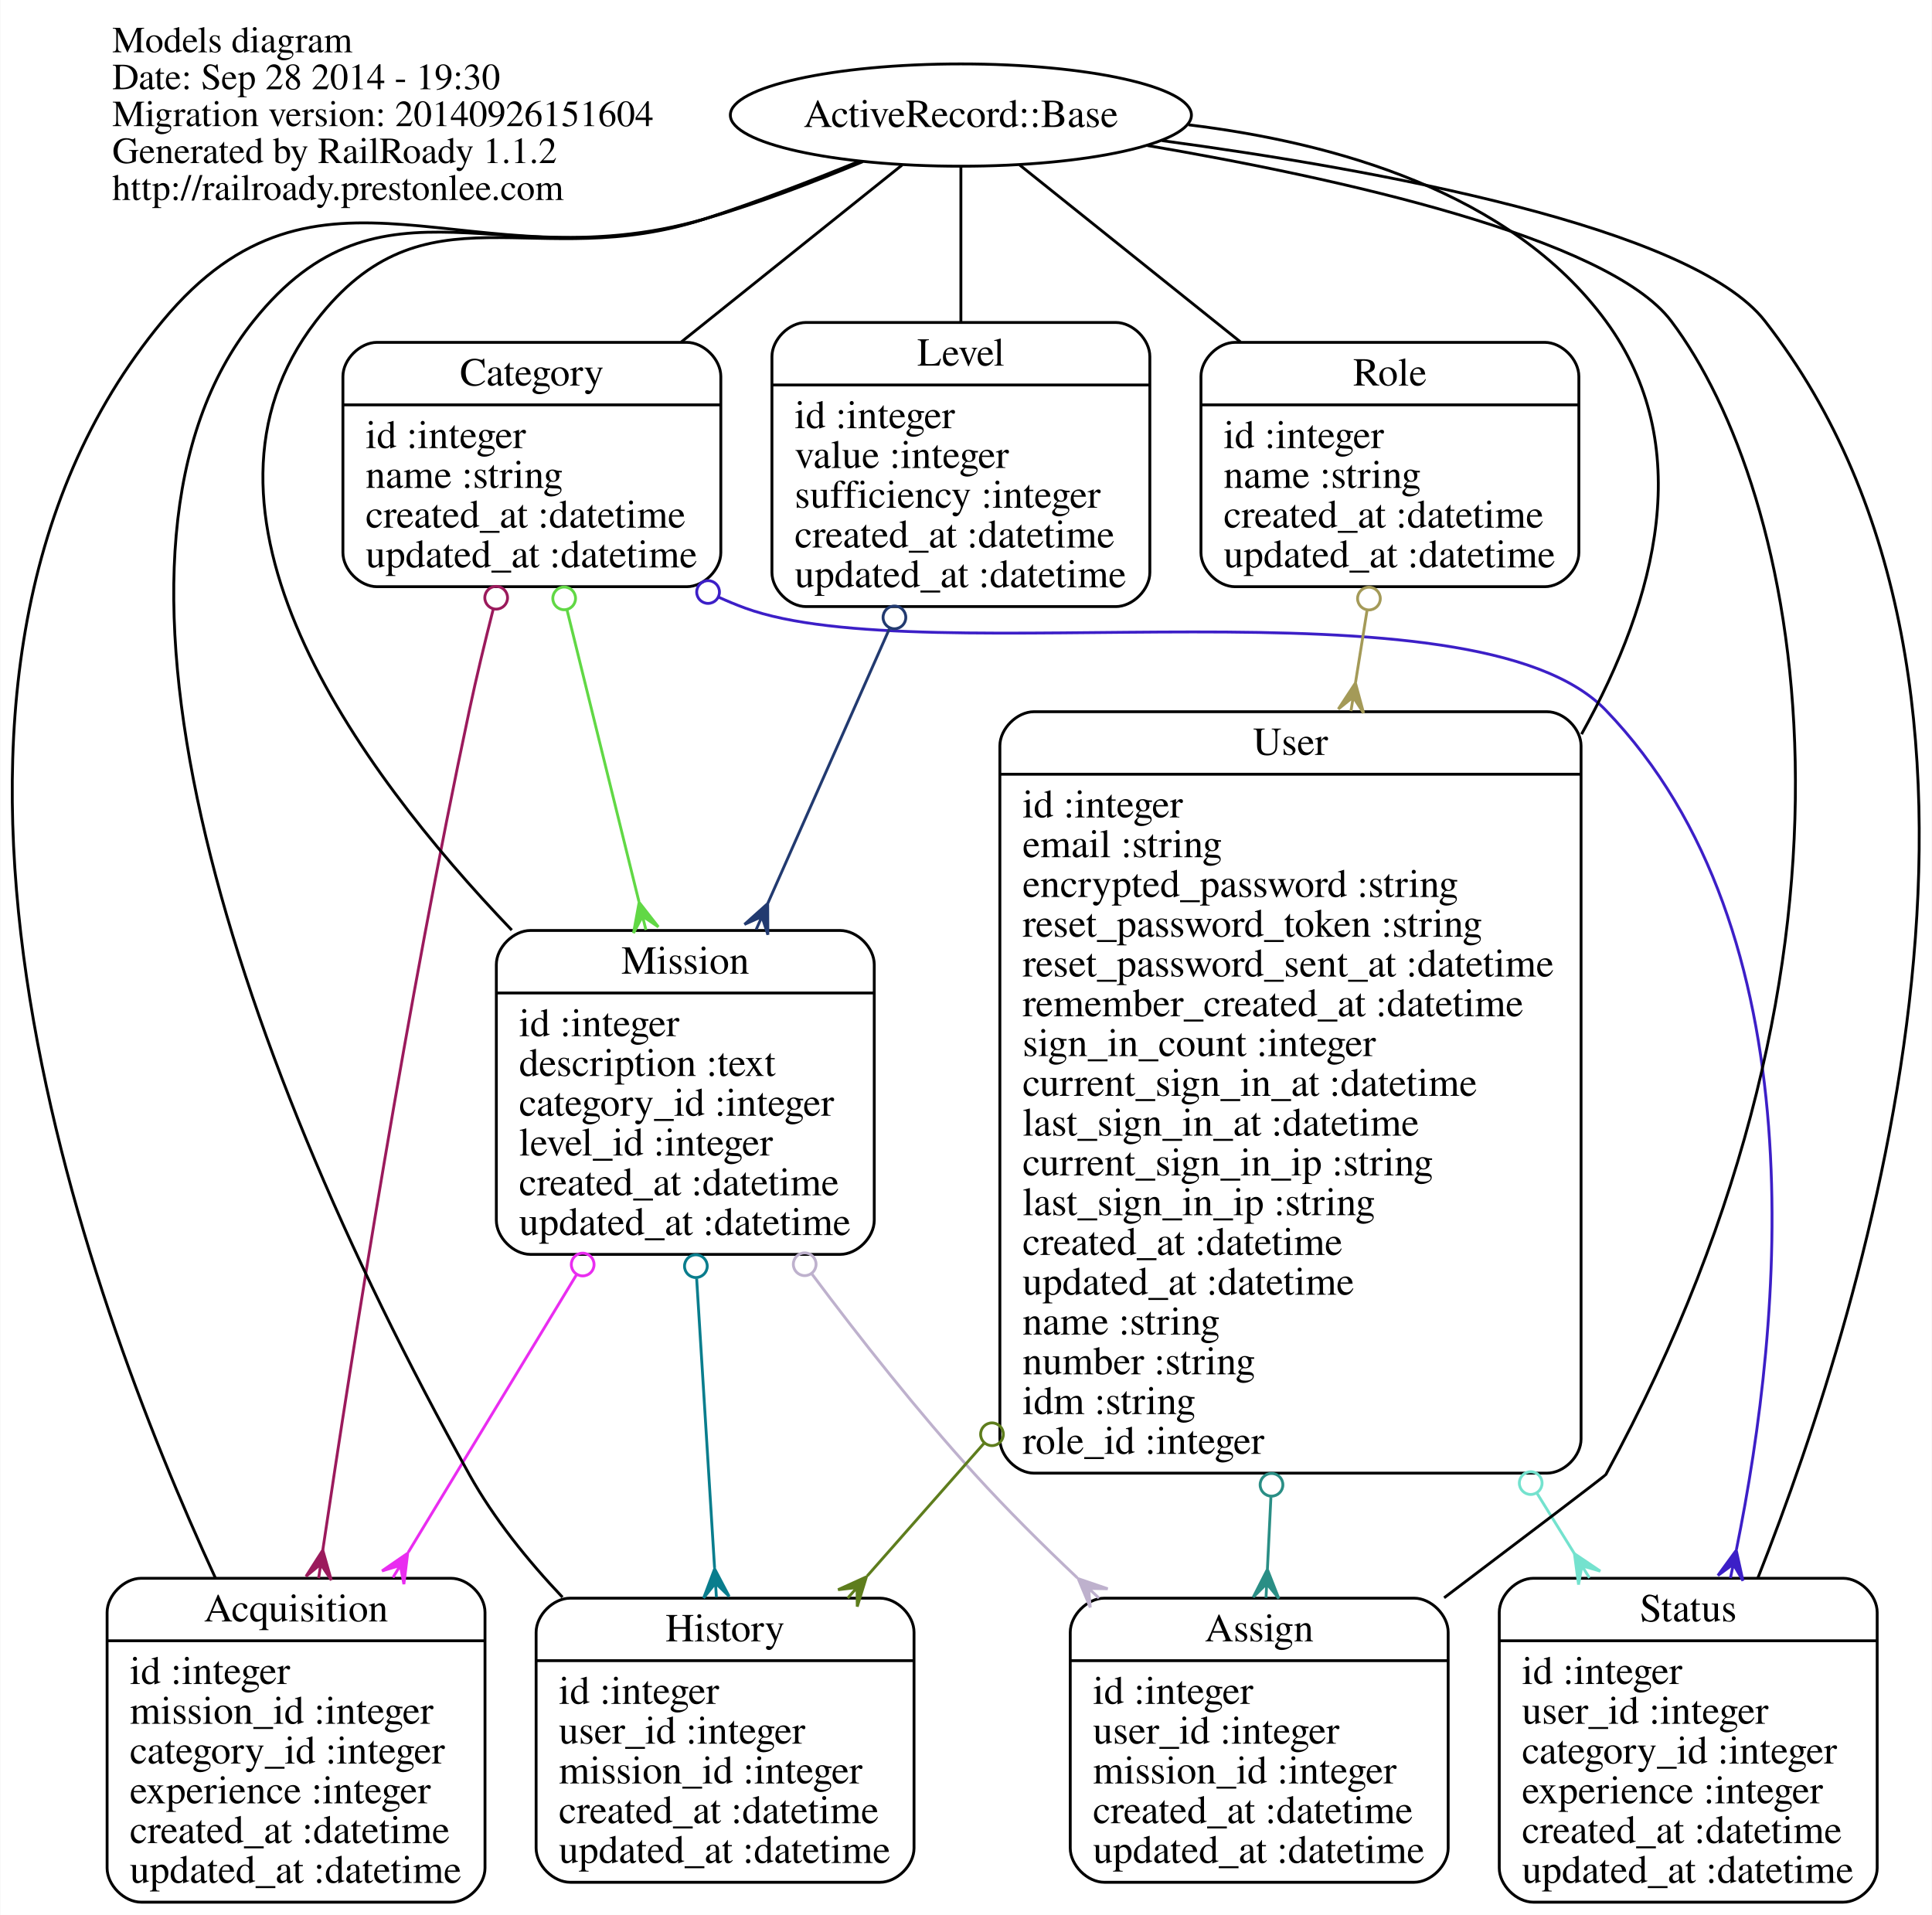
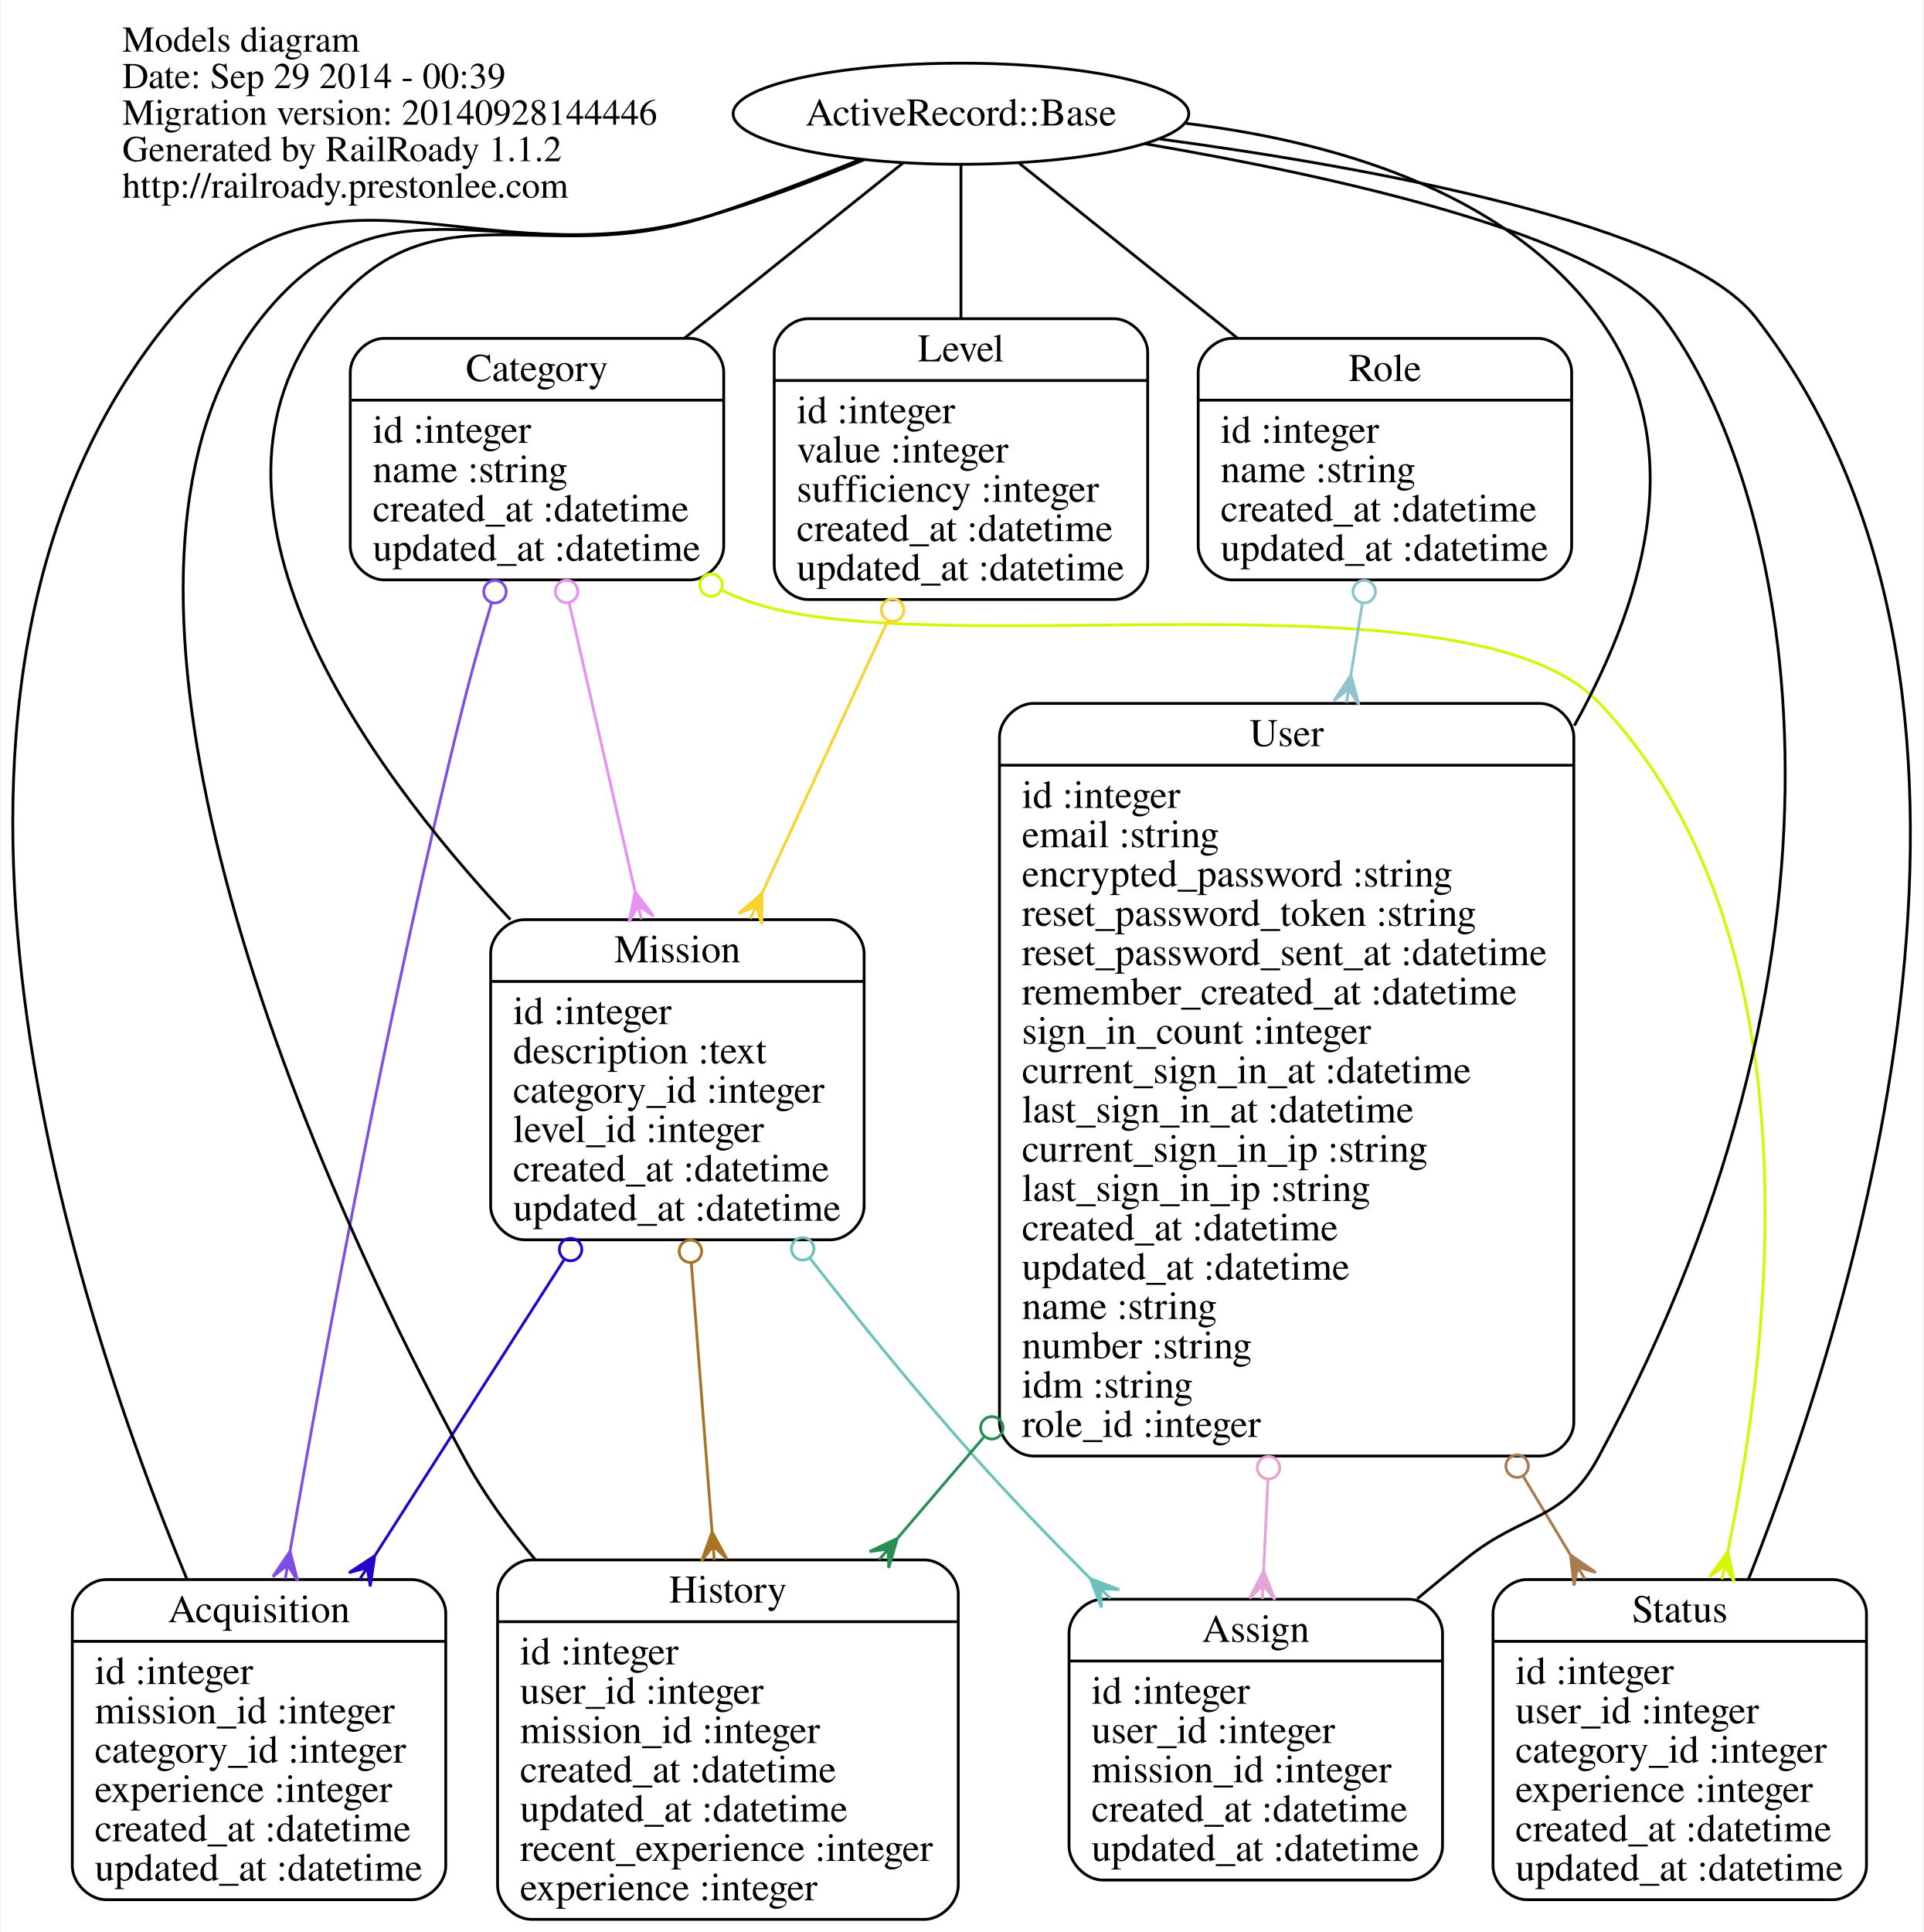
- <svg xmlns="http://www.w3.org/2000/svg" width="680pt" height="674pt" viewBox="0.00 0.00 679.75 674.00">
-   <g id="graph0" class="graph" transform="scale(1 1) rotate(0) translate(4 670)">
-     <polygon fill="white" stroke="none" points="-4,4 -4,-670 675.746,-670 675.746,4 -4,4" />
+ <svg xmlns="http://www.w3.org/2000/svg" width="685pt" height="688pt" viewBox="0.00 0.00 684.52 688.00">
+   <g id="graph0" class="graph" transform="scale(1 1) rotate(0) translate(4 684)">
+     <polygon fill="white" stroke="none" points="-4,4 -4,-684 680.524,-684 680.524,4 -4,4" />
    <g id="node1" class="node">
-       <text text-anchor="start" x="35.388" y="-651.6" font-family="Times,serif" font-size="13.00">Models diagram</text>
-       <text text-anchor="start" x="35.388" y="-638.6" font-family="Times,serif" font-size="13.00">Date: Sep 28 2014 - 19:30</text>
-       <text text-anchor="start" x="35.388" y="-625.6" font-family="Times,serif" font-size="13.00">Migration version: 20140926151604</text>
-       <text text-anchor="start" x="35.388" y="-612.6" font-family="Times,serif" font-size="13.00">Generated by RailRoady 1.1.2</text>
-       <text text-anchor="start" x="35.388" y="-599.6" font-family="Times,serif" font-size="13.00">http://railroady.prestonlee.com</text>
+       <text text-anchor="start" x="39.325" y="-665.6" font-family="Times,serif" font-size="13.00">Models diagram</text>
+       <text text-anchor="start" x="39.325" y="-652.6" font-family="Times,serif" font-size="13.00">Date: Sep 29 2014 - 00:39</text>
+       <text text-anchor="start" x="39.325" y="-639.6" font-family="Times,serif" font-size="13.00">Migration version: 20140928144446</text>
+       <text text-anchor="start" x="39.325" y="-626.6" font-family="Times,serif" font-size="13.00">Generated by RailRoady 1.1.2</text>
+       <text text-anchor="start" x="39.325" y="-613.6" font-family="Times,serif" font-size="13.00">http://railroady.prestonlee.com</text>
    </g>
    <g id="node2" class="node">
-       <path fill="none" stroke="black" d="M45.571,-0.5C45.571,-0.5 154.581,-0.5 154.581,-0.5 160.581,-0.5 166.581,-6.5 166.581,-12.5 166.581,-12.5 166.581,-102.5 166.581,-102.5 166.581,-108.5 160.581,-114.5 154.581,-114.5 154.581,-114.5 45.571,-114.5 45.571,-114.5 39.571,-114.5 33.571,-108.5 33.571,-102.5 33.571,-102.5 33.571,-12.5 33.571,-12.5 33.571,-6.5 39.571,-0.5 45.571,-0.5" />
-       <text text-anchor="middle" x="100.076" y="-99.3" font-family="Times,serif" font-size="14.00">Acquisition</text>
-       <polyline fill="none" stroke="black" points="33.571,-92.5 166.581,-92.5 " />
-       <text text-anchor="start" x="41.571" y="-77.3" font-family="Times,serif" font-size="14.00">id :integer</text>
-       <text text-anchor="start" x="41.571" y="-63.3" font-family="Times,serif" font-size="14.00">mission_id :integer</text>
-       <text text-anchor="start" x="41.571" y="-49.3" font-family="Times,serif" font-size="14.00">category_id :integer</text>
-       <text text-anchor="start" x="41.571" y="-35.3" font-family="Times,serif" font-size="14.00">experience :integer</text>
-       <text text-anchor="start" x="41.571" y="-21.3" font-family="Times,serif" font-size="14.00">created_at :datetime</text>
-       <text text-anchor="start" x="41.571" y="-7.3" font-family="Times,serif" font-size="14.00">updated_at :datetime</text>
+       <path fill="none" stroke="black" d="M33.508,-7.5C33.508,-7.5 142.519,-7.5 142.519,-7.5 148.519,-7.5 154.519,-13.5 154.519,-19.5 154.519,-19.5 154.519,-109.5 154.519,-109.5 154.519,-115.5 148.519,-121.5 142.519,-121.5 142.519,-121.5 33.508,-121.5 33.508,-121.5 27.508,-121.5 21.508,-115.5 21.508,-109.5 21.508,-109.5 21.508,-19.5 21.508,-19.5 21.508,-13.5 27.508,-7.5 33.508,-7.5" />
+       <text text-anchor="middle" x="88.013" y="-106.3" font-family="Times,serif" font-size="14.00">Acquisition</text>
+       <polyline fill="none" stroke="black" points="21.508,-99.5 154.519,-99.5 " />
+       <text text-anchor="start" x="29.508" y="-84.3" font-family="Times,serif" font-size="14.00">id :integer</text>
+       <text text-anchor="start" x="29.508" y="-70.3" font-family="Times,serif" font-size="14.00">mission_id :integer</text>
+       <text text-anchor="start" x="29.508" y="-56.3" font-family="Times,serif" font-size="14.00">category_id :integer</text>
+       <text text-anchor="start" x="29.508" y="-42.3" font-family="Times,serif" font-size="14.00">experience :integer</text>
+       <text text-anchor="start" x="29.508" y="-28.3" font-family="Times,serif" font-size="14.00">created_at :datetime</text>
+       <text text-anchor="start" x="29.508" y="-14.3" font-family="Times,serif" font-size="14.00">updated_at :datetime</text>
    </g>
    <g id="node3" class="node">
-       <path fill="none" stroke="black" d="M384.571,-7.5C384.571,-7.5 493.581,-7.5 493.581,-7.5 499.581,-7.5 505.581,-13.5 505.581,-19.5 505.581,-19.5 505.581,-95.5 505.581,-95.5 505.581,-101.5 499.581,-107.5 493.581,-107.5 493.581,-107.5 384.571,-107.5 384.571,-107.5 378.571,-107.5 372.571,-101.5 372.571,-95.5 372.571,-95.5 372.571,-19.5 372.571,-19.5 372.571,-13.5 378.571,-7.5 384.571,-7.5" />
-       <text text-anchor="middle" x="439.076" y="-92.3" font-family="Times,serif" font-size="14.00">Assign</text>
-       <polyline fill="none" stroke="black" points="372.571,-85.5 505.581,-85.5 " />
-       <text text-anchor="start" x="380.571" y="-70.3" font-family="Times,serif" font-size="14.00">id :integer</text>
-       <text text-anchor="start" x="380.571" y="-56.3" font-family="Times,serif" font-size="14.00">user_id :integer</text>
-       <text text-anchor="start" x="380.571" y="-42.3" font-family="Times,serif" font-size="14.00">mission_id :integer</text>
-       <text text-anchor="start" x="380.571" y="-28.3" font-family="Times,serif" font-size="14.00">created_at :datetime</text>
-       <text text-anchor="start" x="380.571" y="-14.3" font-family="Times,serif" font-size="14.00">updated_at :datetime</text>
+       <path fill="none" stroke="black" d="M388.508,-14.5C388.508,-14.5 497.519,-14.5 497.519,-14.5 503.519,-14.5 509.519,-20.5 509.519,-26.5 509.519,-26.5 509.519,-102.5 509.519,-102.5 509.519,-108.5 503.519,-114.5 497.519,-114.5 497.519,-114.5 388.508,-114.5 388.508,-114.5 382.508,-114.5 376.508,-108.5 376.508,-102.5 376.508,-102.5 376.508,-26.5 376.508,-26.5 376.508,-20.5 382.508,-14.5 388.508,-14.5" />
+       <text text-anchor="middle" x="443.013" y="-99.3" font-family="Times,serif" font-size="14.00">Assign</text>
+       <polyline fill="none" stroke="black" points="376.508,-92.5 509.519,-92.5 " />
+       <text text-anchor="start" x="384.508" y="-77.3" font-family="Times,serif" font-size="14.00">id :integer</text>
+       <text text-anchor="start" x="384.508" y="-63.3" font-family="Times,serif" font-size="14.00">user_id :integer</text>
+       <text text-anchor="start" x="384.508" y="-49.3" font-family="Times,serif" font-size="14.00">mission_id :integer</text>
+       <text text-anchor="start" x="384.508" y="-35.3" font-family="Times,serif" font-size="14.00">created_at :datetime</text>
+       <text text-anchor="start" x="384.508" y="-21.3" font-family="Times,serif" font-size="14.00">updated_at :datetime</text>
    </g>
    <g id="node4" class="node">
-       <path fill="none" stroke="black" d="M128.571,-463.5C128.571,-463.5 237.581,-463.5 237.581,-463.5 243.581,-463.5 249.581,-469.5 249.581,-475.5 249.581,-475.5 249.581,-537.5 249.581,-537.5 249.581,-543.5 243.581,-549.5 237.581,-549.5 237.581,-549.5 128.571,-549.5 128.571,-549.5 122.571,-549.5 116.571,-543.5 116.571,-537.5 116.571,-537.5 116.571,-475.5 116.571,-475.5 116.571,-469.5 122.571,-463.5 128.571,-463.5" />
-       <text text-anchor="middle" x="183.076" y="-534.3" font-family="Times,serif" font-size="14.00">Category</text>
-       <polyline fill="none" stroke="black" points="116.571,-527.5 249.581,-527.5 " />
-       <text text-anchor="start" x="124.571" y="-512.3" font-family="Times,serif" font-size="14.00">id :integer</text>
-       <text text-anchor="start" x="124.571" y="-498.3" font-family="Times,serif" font-size="14.00">name :string</text>
-       <text text-anchor="start" x="124.571" y="-484.3" font-family="Times,serif" font-size="14.00">created_at :datetime</text>
-       <text text-anchor="start" x="124.571" y="-470.3" font-family="Times,serif" font-size="14.00">updated_at :datetime</text>
+       <path fill="none" stroke="black" d="M132.508,-477.5C132.508,-477.5 241.519,-477.5 241.519,-477.5 247.519,-477.5 253.519,-483.5 253.519,-489.5 253.519,-489.5 253.519,-551.5 253.519,-551.5 253.519,-557.5 247.519,-563.5 241.519,-563.5 241.519,-563.5 132.508,-563.5 132.508,-563.5 126.508,-563.5 120.508,-557.5 120.508,-551.5 120.508,-551.5 120.508,-489.5 120.508,-489.5 120.508,-483.5 126.508,-477.5 132.508,-477.5" />
+       <text text-anchor="middle" x="187.013" y="-548.3" font-family="Times,serif" font-size="14.00">Category</text>
+       <polyline fill="none" stroke="black" points="120.508,-541.5 253.519,-541.5 " />
+       <text text-anchor="start" x="128.508" y="-526.3" font-family="Times,serif" font-size="14.00">id :integer</text>
+       <text text-anchor="start" x="128.508" y="-512.3" font-family="Times,serif" font-size="14.00">name :string</text>
+       <text text-anchor="start" x="128.508" y="-498.3" font-family="Times,serif" font-size="14.00">created_at :datetime</text>
+       <text text-anchor="start" x="128.508" y="-484.3" font-family="Times,serif" font-size="14.00">updated_at :datetime</text>
    </g>
    <g id="edge4" class="edge">
-       <path fill="none" stroke="#9b1a5c" d="M169.471,-455.569C166.513,-443.939 163.536,-431.572 161.076,-420 139.267,-317.433 120.265,-197.16 109.489,-124.451" />
-       <ellipse fill="none" stroke="#9b1a5c" cx="170.512" cy="-459.61" rx="4" ry="4" />
-       <polygon fill="#9b1a5c" stroke="#9b1a5c" points="109.482,-124.407 112.475,-113.857 108.753,-119.46 108.024,-114.514 108.024,-114.514 108.024,-114.514 108.753,-119.46 103.572,-115.17 109.482,-124.407 109.482,-124.407" />
+       <path fill="none" stroke="#7f4ee2" d="M170.827,-469.267C167.367,-457.741 163.892,-445.495 161.013,-434 134.797,-329.317 111.973,-206.008 99.109,-131.886" />
+       <ellipse fill="none" stroke="#7f4ee2" cx="172.048" cy="-473.286" rx="4" ry="4" />
+       <polygon fill="#7f4ee2" stroke="#7f4ee2" points="99.062,-131.614 101.795,-120.994 98.211,-126.687 97.36,-121.76 97.36,-121.76 97.36,-121.76 98.211,-126.687 92.926,-122.526 99.062,-131.614 99.062,-131.614" />
    </g>
    <g id="node7" class="node">
-       <path fill="none" stroke="black" d="M182.571,-228.5C182.571,-228.5 291.581,-228.5 291.581,-228.5 297.581,-228.5 303.581,-234.5 303.581,-240.5 303.581,-240.5 303.581,-330.5 303.581,-330.5 303.581,-336.5 297.581,-342.5 291.581,-342.5 291.581,-342.5 182.571,-342.5 182.571,-342.5 176.571,-342.5 170.571,-336.5 170.571,-330.5 170.571,-330.5 170.571,-240.5 170.571,-240.5 170.571,-234.5 176.571,-228.5 182.571,-228.5" />
-       <text text-anchor="middle" x="237.076" y="-327.3" font-family="Times,serif" font-size="14.00">Mission</text>
-       <polyline fill="none" stroke="black" points="170.571,-320.5 303.581,-320.5 " />
-       <text text-anchor="start" x="178.571" y="-305.3" font-family="Times,serif" font-size="14.00">id :integer</text>
-       <text text-anchor="start" x="178.571" y="-291.3" font-family="Times,serif" font-size="14.00">description :text</text>
-       <text text-anchor="start" x="178.571" y="-277.3" font-family="Times,serif" font-size="14.00">category_id :integer</text>
-       <text text-anchor="start" x="178.571" y="-263.3" font-family="Times,serif" font-size="14.00">level_id :integer</text>
-       <text text-anchor="start" x="178.571" y="-249.3" font-family="Times,serif" font-size="14.00">created_at :datetime</text>
-       <text text-anchor="start" x="178.571" y="-235.3" font-family="Times,serif" font-size="14.00">updated_at :datetime</text>
+       <path fill="none" stroke="black" d="M182.508,-242.5C182.508,-242.5 291.519,-242.5 291.519,-242.5 297.519,-242.5 303.519,-248.5 303.519,-254.5 303.519,-254.5 303.519,-344.5 303.519,-344.5 303.519,-350.5 297.519,-356.5 291.519,-356.5 291.519,-356.5 182.508,-356.5 182.508,-356.5 176.508,-356.5 170.508,-350.5 170.508,-344.5 170.508,-344.5 170.508,-254.5 170.508,-254.5 170.508,-248.5 176.508,-242.5 182.508,-242.5" />
+       <text text-anchor="middle" x="237.013" y="-341.3" font-family="Times,serif" font-size="14.00">Mission</text>
+       <polyline fill="none" stroke="black" points="170.508,-334.5 303.519,-334.5 " />
+       <text text-anchor="start" x="178.508" y="-319.3" font-family="Times,serif" font-size="14.00">id :integer</text>
+       <text text-anchor="start" x="178.508" y="-305.3" font-family="Times,serif" font-size="14.00">description :text</text>
+       <text text-anchor="start" x="178.508" y="-291.3" font-family="Times,serif" font-size="14.00">category_id :integer</text>
+       <text text-anchor="start" x="178.508" y="-277.3" font-family="Times,serif" font-size="14.00">level_id :integer</text>
+       <text text-anchor="start" x="178.508" y="-263.3" font-family="Times,serif" font-size="14.00">created_at :datetime</text>
+       <text text-anchor="start" x="178.508" y="-249.3" font-family="Times,serif" font-size="14.00">updated_at :datetime</text>
    </g>
    <g id="edge3" class="edge">
-       <path fill="none" stroke="#61d845" d="M195.427,-455.409C202.937,-424.954 212.614,-385.705 220.751,-352.708" />
-       <ellipse fill="none" stroke="#61d845" cx="194.445" cy="-459.391" rx="4" ry="4" />
-       <polygon fill="#61d845" stroke="#61d845" points="220.828,-352.394 227.591,-343.762 222.025,-347.539 223.222,-342.685 223.222,-342.685 223.222,-342.685 222.025,-347.539 218.853,-341.607 220.828,-352.394 220.828,-352.394" />
+       <path fill="none" stroke="#e791f1" d="M198.449,-469.409C205.403,-438.954 214.364,-399.705 221.897,-366.708" />
+       <ellipse fill="none" stroke="#e791f1" cx="197.544" cy="-473.375" rx="4" ry="4" />
+       <polygon fill="#e791f1" stroke="#e791f1" points="221.96,-366.434 228.573,-357.686 223.073,-361.559 224.186,-356.685 224.186,-356.685 224.186,-356.685 223.073,-361.559 219.799,-355.683 221.96,-366.434 221.96,-366.434" />
    </g>
    <g id="node9" class="node">
-       <path fill="none" stroke="black" d="M535.571,-0.5C535.571,-0.5 644.581,-0.5 644.581,-0.5 650.581,-0.5 656.581,-6.5 656.581,-12.5 656.581,-12.5 656.581,-102.5 656.581,-102.5 656.581,-108.5 650.581,-114.5 644.581,-114.5 644.581,-114.5 535.571,-114.5 535.571,-114.5 529.571,-114.5 523.571,-108.5 523.571,-102.5 523.571,-102.5 523.571,-12.5 523.571,-12.5 523.571,-6.5 529.571,-0.5 535.571,-0.5" />
-       <text text-anchor="middle" x="590.076" y="-99.3" font-family="Times,serif" font-size="14.00">Status</text>
-       <polyline fill="none" stroke="black" points="523.571,-92.5 656.581,-92.5 " />
-       <text text-anchor="start" x="531.571" y="-77.3" font-family="Times,serif" font-size="14.00">id :integer</text>
-       <text text-anchor="start" x="531.571" y="-63.3" font-family="Times,serif" font-size="14.00">user_id :integer</text>
-       <text text-anchor="start" x="531.571" y="-49.3" font-family="Times,serif" font-size="14.00">category_id :integer</text>
-       <text text-anchor="start" x="531.571" y="-35.3" font-family="Times,serif" font-size="14.00">experience :integer</text>
-       <text text-anchor="start" x="531.571" y="-21.3" font-family="Times,serif" font-size="14.00">created_at :datetime</text>
-       <text text-anchor="start" x="531.571" y="-7.3" font-family="Times,serif" font-size="14.00">updated_at :datetime</text>
+       <path fill="none" stroke="black" d="M539.508,-7.5C539.508,-7.5 648.519,-7.5 648.519,-7.5 654.519,-7.5 660.519,-13.5 660.519,-19.5 660.519,-19.5 660.519,-109.5 660.519,-109.5 660.519,-115.5 654.519,-121.5 648.519,-121.5 648.519,-121.5 539.508,-121.5 539.508,-121.5 533.508,-121.5 527.508,-115.5 527.508,-109.5 527.508,-109.5 527.508,-19.5 527.508,-19.5 527.508,-13.5 533.508,-7.5 539.508,-7.5" />
+       <text text-anchor="middle" x="594.013" y="-106.3" font-family="Times,serif" font-size="14.00">Status</text>
+       <polyline fill="none" stroke="black" points="527.508,-99.5 660.519,-99.5 " />
+       <text text-anchor="start" x="535.508" y="-84.3" font-family="Times,serif" font-size="14.00">id :integer</text>
+       <text text-anchor="start" x="535.508" y="-70.3" font-family="Times,serif" font-size="14.00">user_id :integer</text>
+       <text text-anchor="start" x="535.508" y="-56.3" font-family="Times,serif" font-size="14.00">category_id :integer</text>
+       <text text-anchor="start" x="535.508" y="-42.3" font-family="Times,serif" font-size="14.00">experience :integer</text>
+       <text text-anchor="start" x="535.508" y="-28.3" font-family="Times,serif" font-size="14.00">created_at :datetime</text>
+       <text text-anchor="start" x="535.508" y="-14.3" font-family="Times,serif" font-size="14.00">updated_at :datetime</text>
    </g>
    <g id="edge5" class="edge">
-       <path fill="none" stroke="#3c1fc7" d="M248.703,-459.866C251.813,-458.446 254.944,-457.146 258.076,-456 321.753,-432.697 514.054,-468.854 561.076,-420 636.13,-342.022 623.466,-205.771 607.044,-124.664" />
-       <ellipse fill="none" stroke="#3c1fc7" cx="245.092" cy="-461.627" rx="4" ry="4" />
-       <polygon fill="#3c1fc7" stroke="#3c1fc7" points="606.979,-124.355 609.327,-113.644 605.951,-119.462 604.923,-114.569 604.923,-114.569 604.923,-114.569 605.951,-119.462 600.519,-115.494 606.979,-124.355 606.979,-124.355" />
+       <path fill="none" stroke="#d5f500" d="M252.64,-473.866C255.75,-472.446 258.882,-471.146 262.013,-470 325.69,-446.697 518.028,-482.889 565.013,-434 641.85,-354.049 628.173,-214.143 611.165,-131.643" />
+       <ellipse fill="none" stroke="#d5f500" cx="249.03" cy="-475.627" rx="4" ry="4" />
+       <polygon fill="#d5f500" stroke="#d5f500" points="611.115,-131.408 613.427,-120.688 610.071,-126.518 609.026,-121.628 609.026,-121.628 609.026,-121.628 610.071,-126.518 604.626,-122.568 611.115,-131.408 611.115,-131.408" />
    </g>
    <g id="node5" class="node">
-       <path fill="none" stroke="black" d="M196.571,-7.5C196.571,-7.5 305.581,-7.5 305.581,-7.5 311.581,-7.5 317.581,-13.5 317.581,-19.5 317.581,-19.5 317.581,-95.5 317.581,-95.5 317.581,-101.5 311.581,-107.5 305.581,-107.5 305.581,-107.5 196.571,-107.5 196.571,-107.5 190.571,-107.5 184.571,-101.5 184.571,-95.5 184.571,-95.5 184.571,-19.5 184.571,-19.5 184.571,-13.5 190.571,-7.5 196.571,-7.5" />
-       <text text-anchor="middle" x="251.076" y="-92.3" font-family="Times,serif" font-size="14.00">History</text>
-       <polyline fill="none" stroke="black" points="184.571,-85.5 317.581,-85.5 " />
-       <text text-anchor="start" x="192.571" y="-70.3" font-family="Times,serif" font-size="14.00">id :integer</text>
-       <text text-anchor="start" x="192.571" y="-56.3" font-family="Times,serif" font-size="14.00">user_id :integer</text>
-       <text text-anchor="start" x="192.571" y="-42.3" font-family="Times,serif" font-size="14.00">mission_id :integer</text>
-       <text text-anchor="start" x="192.571" y="-28.3" font-family="Times,serif" font-size="14.00">created_at :datetime</text>
-       <text text-anchor="start" x="192.571" y="-14.3" font-family="Times,serif" font-size="14.00">updated_at :datetime</text>
+       <path fill="none" stroke="black" d="M184.977,-0.5C184.977,-0.5 325.05,-0.5 325.05,-0.5 331.05,-0.5 337.05,-6.5 337.05,-12.5 337.05,-12.5 337.05,-116.5 337.05,-116.5 337.05,-122.5 331.05,-128.5 325.05,-128.5 325.05,-128.5 184.977,-128.5 184.977,-128.5 178.977,-128.5 172.977,-122.5 172.977,-116.5 172.977,-116.5 172.977,-12.5 172.977,-12.5 172.977,-6.5 178.977,-0.5 184.977,-0.5" />
+       <text text-anchor="middle" x="255.013" y="-113.3" font-family="Times,serif" font-size="14.00">History</text>
+       <polyline fill="none" stroke="black" points="172.977,-106.5 337.05,-106.5 " />
+       <text text-anchor="start" x="180.977" y="-91.3" font-family="Times,serif" font-size="14.00">id :integer</text>
+       <text text-anchor="start" x="180.977" y="-77.3" font-family="Times,serif" font-size="14.00">user_id :integer</text>
+       <text text-anchor="start" x="180.977" y="-63.3" font-family="Times,serif" font-size="14.00">mission_id :integer</text>
+       <text text-anchor="start" x="180.977" y="-49.3" font-family="Times,serif" font-size="14.00">created_at :datetime</text>
+       <text text-anchor="start" x="180.977" y="-35.3" font-family="Times,serif" font-size="14.00">updated_at :datetime</text>
+       <text text-anchor="start" x="180.977" y="-21.3" font-family="Times,serif" font-size="14.00">recent_experience :integer</text>
+       <text text-anchor="start" x="180.977" y="-7.3" font-family="Times,serif" font-size="14.00">experience :integer</text>
    </g>
    <g id="node6" class="node">
-       <path fill="none" stroke="black" d="M279.571,-456.5C279.571,-456.5 388.581,-456.5 388.581,-456.5 394.581,-456.5 400.581,-462.5 400.581,-468.5 400.581,-468.5 400.581,-544.5 400.581,-544.5 400.581,-550.5 394.581,-556.5 388.581,-556.5 388.581,-556.5 279.571,-556.5 279.571,-556.5 273.571,-556.5 267.571,-550.5 267.571,-544.5 267.571,-544.5 267.571,-468.5 267.571,-468.5 267.571,-462.5 273.571,-456.5 279.571,-456.5" />
-       <text text-anchor="middle" x="334.076" y="-541.3" font-family="Times,serif" font-size="14.00">Level</text>
-       <polyline fill="none" stroke="black" points="267.571,-534.5 400.581,-534.5 " />
-       <text text-anchor="start" x="275.571" y="-519.3" font-family="Times,serif" font-size="14.00">id :integer</text>
-       <text text-anchor="start" x="275.571" y="-505.3" font-family="Times,serif" font-size="14.00">value :integer</text>
-       <text text-anchor="start" x="275.571" y="-491.3" font-family="Times,serif" font-size="14.00">sufficiency :integer</text>
-       <text text-anchor="start" x="275.571" y="-477.3" font-family="Times,serif" font-size="14.00">created_at :datetime</text>
-       <text text-anchor="start" x="275.571" y="-463.3" font-family="Times,serif" font-size="14.00">updated_at :datetime</text>
+       <path fill="none" stroke="black" d="M283.508,-470.5C283.508,-470.5 392.519,-470.5 392.519,-470.5 398.519,-470.5 404.519,-476.5 404.519,-482.5 404.519,-482.5 404.519,-558.5 404.519,-558.5 404.519,-564.5 398.519,-570.5 392.519,-570.5 392.519,-570.5 283.508,-570.5 283.508,-570.5 277.508,-570.5 271.508,-564.5 271.508,-558.5 271.508,-558.5 271.508,-482.5 271.508,-482.5 271.508,-476.5 277.508,-470.5 283.508,-470.5" />
+       <text text-anchor="middle" x="338.013" y="-555.3" font-family="Times,serif" font-size="14.00">Level</text>
+       <polyline fill="none" stroke="black" points="271.508,-548.5 404.519,-548.5 " />
+       <text text-anchor="start" x="279.508" y="-533.3" font-family="Times,serif" font-size="14.00">id :integer</text>
+       <text text-anchor="start" x="279.508" y="-519.3" font-family="Times,serif" font-size="14.00">value :integer</text>
+       <text text-anchor="start" x="279.508" y="-505.3" font-family="Times,serif" font-size="14.00">sufficiency :integer</text>
+       <text text-anchor="start" x="279.508" y="-491.3" font-family="Times,serif" font-size="14.00">created_at :datetime</text>
+       <text text-anchor="start" x="279.508" y="-477.3" font-family="Times,serif" font-size="14.00">updated_at :datetime</text>
    </g>
    <g id="edge8" class="edge">
-       <path fill="none" stroke="#223a70" d="M308.909,-448.68C295.828,-419.147 279.774,-382.902 266.163,-352.172" />
-       <ellipse fill="none" stroke="#223a70" cx="310.687" cy="-452.695" rx="4" ry="4" />
-       <polygon fill="#223a70" stroke="#223a70" points="266.074,-351.969 266.138,-341.003 264.049,-347.397 262.024,-342.826 262.024,-342.826 262.024,-342.826 264.049,-347.397 257.909,-344.648 266.074,-351.969 266.074,-351.969" />
+       <path fill="none" stroke="#f9d332" d="M311.809,-462.68C298.188,-433.147 281.472,-396.902 267.3,-366.172" />
+       <ellipse fill="none" stroke="#f9d332" cx="313.672" cy="-466.72" rx="4" ry="4" />
+       <polygon fill="#f9d332" stroke="#f9d332" points="267.178,-365.907 267.076,-354.941 265.084,-361.366 262.99,-356.826 262.99,-356.826 262.99,-356.826 265.084,-361.366 258.903,-358.71 267.178,-365.907 267.178,-365.907" />
    </g>
    <g id="edge10" class="edge">
-       <path fill="none" stroke="#e92df0" d="M198.777,-221.321C180.317,-190.869 158.198,-154.381 139.583,-123.672" />
-       <ellipse fill="none" stroke="#e92df0" cx="200.961" cy="-224.924" rx="4" ry="4" />
-       <polygon fill="#e92df0" stroke="#e92df0" points="139.363,-123.31 138.028,-112.426 136.771,-119.034 134.179,-114.758 134.179,-114.758 134.179,-114.758 136.771,-119.034 130.331,-117.091 139.363,-123.31 139.363,-123.31" />
+       <path fill="none" stroke="#2205c7" d="M196.664,-235.403C175.797,-202.772 150.368,-163.008 129.359,-130.154" />
+       <ellipse fill="none" stroke="#2205c7" cx="198.979" cy="-239.024" rx="4" ry="4" />
+       <polygon fill="#2205c7" stroke="#2205c7" points="129.226,-129.947 127.63,-119.098 126.532,-125.735 123.839,-121.522 123.839,-121.522 123.839,-121.522 126.532,-125.735 120.048,-123.947 129.226,-129.947 129.226,-129.947" />
    </g>
    <g id="edge12" class="edge">
-       <path fill="none" stroke="#beb1cd" d="M281.693,-221.537C298.815,-198.634 319.063,-172.989 339.076,-151 350.215,-138.761 362.736,-126.302 375.052,-114.657" />
-       <ellipse fill="none" stroke="#beb1cd" cx="279.102" cy="-225.022" rx="4" ry="4" />
-       <polygon fill="#beb1cd" stroke="#beb1cd" points="375.377,-114.353 385.754,-110.807 379.028,-110.937 382.679,-107.52 382.679,-107.52 382.679,-107.52 379.028,-110.937 379.605,-104.234 375.377,-114.353 375.377,-114.353" />
+       <path fill="none" stroke="#6cc1bc" d="M284.141,-236.068C302.013,-213.228 322.91,-187.486 343.013,-165 355.871,-150.618 370.283,-135.666 384.077,-121.857" />
+       <ellipse fill="none" stroke="#6cc1bc" cx="281.642" cy="-239.274" rx="4" ry="4" />
+       <polygon fill="#6cc1bc" stroke="#6cc1bc" points="384.133,-121.802 394.396,-117.939 387.677,-118.275 391.222,-114.749 391.222,-114.749 391.222,-114.749 387.677,-118.275 388.048,-111.559 384.133,-121.802 384.133,-121.802" />
    </g>
    <g id="edge11" class="edge">
-       <path fill="none" stroke="#097d8d" d="M241.075,-219.935C243.059,-187.914 245.439,-149.492 247.38,-118.166" />
-       <ellipse fill="none" stroke="#097d8d" cx="240.802" cy="-224.352" rx="4" ry="4" />
-       <polygon fill="#097d8d" stroke="#097d8d" points="247.401,-117.815 252.511,-108.113 247.711,-112.825 248.02,-107.834 248.02,-107.834 248.02,-107.834 247.711,-112.825 243.528,-107.556 247.401,-117.815 247.401,-117.815" />
+       <path fill="none" stroke="#a77325" d="M241.982,-234.178C244.269,-204.577 246.993,-169.313 249.358,-138.699" />
+       <ellipse fill="none" stroke="#a77325" cx="241.656" cy="-238.406" rx="4" ry="4" />
+       <polygon fill="#a77325" stroke="#a77325" points="249.375,-138.481 254.632,-128.857 249.76,-133.496 250.145,-128.511 250.145,-128.511 250.145,-128.511 249.76,-133.496 245.659,-128.164 249.375,-138.481 249.375,-138.481" />
    </g>
    <g id="node8" class="node">
-       <path fill="none" stroke="black" d="M430.571,-463.5C430.571,-463.5 539.581,-463.5 539.581,-463.5 545.581,-463.5 551.581,-469.5 551.581,-475.5 551.581,-475.5 551.581,-537.5 551.581,-537.5 551.581,-543.5 545.581,-549.5 539.581,-549.5 539.581,-549.5 430.571,-549.5 430.571,-549.5 424.571,-549.5 418.571,-543.5 418.571,-537.5 418.571,-537.5 418.571,-475.5 418.571,-475.5 418.571,-469.5 424.571,-463.5 430.571,-463.5" />
-       <text text-anchor="middle" x="485.076" y="-534.3" font-family="Times,serif" font-size="14.00">Role</text>
-       <polyline fill="none" stroke="black" points="418.571,-527.5 551.581,-527.5 " />
-       <text text-anchor="start" x="426.571" y="-512.3" font-family="Times,serif" font-size="14.00">id :integer</text>
-       <text text-anchor="start" x="426.571" y="-498.3" font-family="Times,serif" font-size="14.00">name :string</text>
-       <text text-anchor="start" x="426.571" y="-484.3" font-family="Times,serif" font-size="14.00">created_at :datetime</text>
-       <text text-anchor="start" x="426.571" y="-470.3" font-family="Times,serif" font-size="14.00">updated_at :datetime</text>
+       <path fill="none" stroke="black" d="M434.508,-477.5C434.508,-477.5 543.519,-477.5 543.519,-477.5 549.519,-477.5 555.519,-483.5 555.519,-489.5 555.519,-489.5 555.519,-551.5 555.519,-551.5 555.519,-557.5 549.519,-563.5 543.519,-563.5 543.519,-563.5 434.508,-563.5 434.508,-563.5 428.508,-563.5 422.508,-557.5 422.508,-551.5 422.508,-551.5 422.508,-489.5 422.508,-489.5 422.508,-483.5 428.508,-477.5 434.508,-477.5" />
+       <text text-anchor="middle" x="489.013" y="-548.3" font-family="Times,serif" font-size="14.00">Role</text>
+       <polyline fill="none" stroke="black" points="422.508,-541.5 555.519,-541.5 " />
+       <text text-anchor="start" x="430.508" y="-526.3" font-family="Times,serif" font-size="14.00">id :integer</text>
+       <text text-anchor="start" x="430.508" y="-512.3" font-family="Times,serif" font-size="14.00">name :string</text>
+       <text text-anchor="start" x="430.508" y="-498.3" font-family="Times,serif" font-size="14.00">created_at :datetime</text>
+       <text text-anchor="start" x="430.508" y="-484.3" font-family="Times,serif" font-size="14.00">updated_at :datetime</text>
    </g>
    <g id="node10" class="node">
-       <path fill="none" stroke="black" d="M359.798,-151.5C359.798,-151.5 540.354,-151.5 540.354,-151.5 546.354,-151.5 552.354,-157.5 552.354,-163.5 552.354,-163.5 552.354,-407.5 552.354,-407.5 552.354,-413.5 546.354,-419.5 540.354,-419.5 540.354,-419.5 359.798,-419.5 359.798,-419.5 353.798,-419.5 347.798,-413.5 347.798,-407.5 347.798,-407.5 347.798,-163.5 347.798,-163.5 347.798,-157.5 353.798,-151.5 359.798,-151.5" />
-       <text text-anchor="middle" x="450.076" y="-404.3" font-family="Times,serif" font-size="14.00">User</text>
-       <polyline fill="none" stroke="black" points="347.798,-397.5 552.354,-397.5 " />
-       <text text-anchor="start" x="355.798" y="-382.3" font-family="Times,serif" font-size="14.00">id :integer</text>
-       <text text-anchor="start" x="355.798" y="-368.3" font-family="Times,serif" font-size="14.00">email :string</text>
-       <text text-anchor="start" x="355.798" y="-354.3" font-family="Times,serif" font-size="14.00">encrypted_password :string</text>
-       <text text-anchor="start" x="355.798" y="-340.3" font-family="Times,serif" font-size="14.00">reset_password_token :string</text>
-       <text text-anchor="start" x="355.798" y="-326.3" font-family="Times,serif" font-size="14.00">reset_password_sent_at :datetime</text>
-       <text text-anchor="start" x="355.798" y="-312.3" font-family="Times,serif" font-size="14.00">remember_created_at :datetime</text>
-       <text text-anchor="start" x="355.798" y="-298.3" font-family="Times,serif" font-size="14.00">sign_in_count :integer</text>
-       <text text-anchor="start" x="355.798" y="-284.3" font-family="Times,serif" font-size="14.00">current_sign_in_at :datetime</text>
-       <text text-anchor="start" x="355.798" y="-270.3" font-family="Times,serif" font-size="14.00">last_sign_in_at :datetime</text>
-       <text text-anchor="start" x="355.798" y="-256.3" font-family="Times,serif" font-size="14.00">current_sign_in_ip :string</text>
-       <text text-anchor="start" x="355.798" y="-242.3" font-family="Times,serif" font-size="14.00">last_sign_in_ip :string</text>
-       <text text-anchor="start" x="355.798" y="-228.3" font-family="Times,serif" font-size="14.00">created_at :datetime</text>
-       <text text-anchor="start" x="355.798" y="-214.3" font-family="Times,serif" font-size="14.00">updated_at :datetime</text>
-       <text text-anchor="start" x="355.798" y="-200.3" font-family="Times,serif" font-size="14.00">name :string</text>
-       <text text-anchor="start" x="355.798" y="-186.3" font-family="Times,serif" font-size="14.00">number :string</text>
-       <text text-anchor="start" x="355.798" y="-172.3" font-family="Times,serif" font-size="14.00">idm :string</text>
-       <text text-anchor="start" x="355.798" y="-158.3" font-family="Times,serif" font-size="14.00">role_id :integer</text>
+       <path fill="none" stroke="black" d="M363.735,-165.5C363.735,-165.5 544.291,-165.5 544.291,-165.5 550.291,-165.5 556.291,-171.5 556.291,-177.5 556.291,-177.5 556.291,-421.5 556.291,-421.5 556.291,-427.5 550.291,-433.5 544.291,-433.5 544.291,-433.5 363.735,-433.5 363.735,-433.5 357.735,-433.5 351.735,-427.5 351.735,-421.5 351.735,-421.5 351.735,-177.5 351.735,-177.5 351.735,-171.5 357.735,-165.5 363.735,-165.5" />
+       <text text-anchor="middle" x="454.013" y="-418.3" font-family="Times,serif" font-size="14.00">User</text>
+       <polyline fill="none" stroke="black" points="351.735,-411.5 556.291,-411.5 " />
+       <text text-anchor="start" x="359.735" y="-396.3" font-family="Times,serif" font-size="14.00">id :integer</text>
+       <text text-anchor="start" x="359.735" y="-382.3" font-family="Times,serif" font-size="14.00">email :string</text>
+       <text text-anchor="start" x="359.735" y="-368.3" font-family="Times,serif" font-size="14.00">encrypted_password :string</text>
+       <text text-anchor="start" x="359.735" y="-354.3" font-family="Times,serif" font-size="14.00">reset_password_token :string</text>
+       <text text-anchor="start" x="359.735" y="-340.3" font-family="Times,serif" font-size="14.00">reset_password_sent_at :datetime</text>
+       <text text-anchor="start" x="359.735" y="-326.3" font-family="Times,serif" font-size="14.00">remember_created_at :datetime</text>
+       <text text-anchor="start" x="359.735" y="-312.3" font-family="Times,serif" font-size="14.00">sign_in_count :integer</text>
+       <text text-anchor="start" x="359.735" y="-298.3" font-family="Times,serif" font-size="14.00">current_sign_in_at :datetime</text>
+       <text text-anchor="start" x="359.735" y="-284.3" font-family="Times,serif" font-size="14.00">last_sign_in_at :datetime</text>
+       <text text-anchor="start" x="359.735" y="-270.3" font-family="Times,serif" font-size="14.00">current_sign_in_ip :string</text>
+       <text text-anchor="start" x="359.735" y="-256.3" font-family="Times,serif" font-size="14.00">last_sign_in_ip :string</text>
+       <text text-anchor="start" x="359.735" y="-242.3" font-family="Times,serif" font-size="14.00">created_at :datetime</text>
+       <text text-anchor="start" x="359.735" y="-228.3" font-family="Times,serif" font-size="14.00">updated_at :datetime</text>
+       <text text-anchor="start" x="359.735" y="-214.3" font-family="Times,serif" font-size="14.00">name :string</text>
+       <text text-anchor="start" x="359.735" y="-200.3" font-family="Times,serif" font-size="14.00">number :string</text>
+       <text text-anchor="start" x="359.735" y="-186.3" font-family="Times,serif" font-size="14.00">idm :string</text>
+       <text text-anchor="start" x="359.735" y="-172.3" font-family="Times,serif" font-size="14.00">role_id :integer</text>
    </g>
    <g id="edge14" class="edge">
-       <path fill="none" stroke="#a49a58" d="M477.03,-455.156C475.762,-447.224 474.4,-438.7 472.986,-429.849" />
-       <ellipse fill="none" stroke="#a49a58" cx="477.696" cy="-459.325" rx="4" ry="4" />
-       <polygon fill="#a49a58" stroke="#a49a58" points="472.947,-429.606 475.812,-419.021 472.158,-424.668 471.369,-419.731 471.369,-419.731 471.369,-419.731 472.158,-424.668 466.925,-420.441 472.947,-429.606 472.947,-429.606" />
+       <path fill="none" stroke="#90c2ce" d="M480.967,-469.156C479.7,-461.224 478.337,-452.7 476.923,-443.849" />
+       <ellipse fill="none" stroke="#90c2ce" cx="481.634" cy="-473.325" rx="4" ry="4" />
+       <polygon fill="#90c2ce" stroke="#90c2ce" points="476.884,-443.606 479.749,-433.021 476.095,-438.668 475.306,-433.731 475.306,-433.731 475.306,-433.731 476.095,-438.668 470.862,-434.441 476.884,-443.606 476.884,-443.606" />
    </g>
    <g id="edge19" class="edge">
-       <path fill="none" stroke="#2a8e85" d="M443.193,-143.091C442.769,-134.366 442.356,-125.883 441.966,-117.869" />
-       <ellipse fill="none" stroke="#2a8e85" cx="443.403" cy="-147.406" rx="4" ry="4" />
-       <polygon fill="#2a8e85" stroke="#2a8e85" points="441.953,-117.611 445.961,-107.404 441.71,-112.617 441.467,-107.622 441.467,-107.622 441.467,-107.622 441.71,-112.617 436.972,-107.841 441.953,-117.611 441.953,-117.611" />
+       <path fill="none" stroke="#e5a4d4" d="M447.349,-157.334C446.811,-145.939 446.288,-134.873 445.803,-124.601" />
+       <ellipse fill="none" stroke="#e5a4d4" cx="447.537" cy="-161.331" rx="4" ry="4" />
+       <polygon fill="#e5a4d4" stroke="#e5a4d4" points="445.803,-124.6 449.827,-114.399 445.568,-119.606 445.332,-114.611 445.332,-114.611 445.332,-114.611 445.568,-119.606 440.837,-114.824 445.803,-124.6 445.803,-124.6" />
    </g>
    <g id="edge18" class="edge">
-       <path fill="none" stroke="#5e7d1d" d="M342.364,-162.174C327.984,-145.842 313.834,-129.773 301.127,-115.342" />
-       <ellipse fill="none" stroke="#5e7d1d" cx="345.018" cy="-165.188" rx="4" ry="4" />
-       <polygon fill="#5e7d1d" stroke="#5e7d1d" points="300.832,-115.007 297.601,-104.528 297.528,-111.254 294.223,-107.502 294.223,-107.502 294.223,-107.502 297.528,-111.254 290.846,-110.476 300.832,-115.007 300.832,-115.007" />
+       <path fill="none" stroke="#2a8d52" d="M346.07,-172.114C335.605,-159.861 325.266,-147.756 315.52,-136.344" />
+       <ellipse fill="none" stroke="#2a8d52" cx="349.001" cy="-175.546" rx="4" ry="4" />
+       <polygon fill="#2a8d52" stroke="#2a8d52" points="315.367,-136.166 312.294,-125.639 312.12,-132.364 308.873,-128.562 308.873,-128.562 308.873,-128.562 312.12,-132.364 305.451,-131.484 315.367,-136.166 315.367,-136.166" />
    </g>
    <g id="edge17" class="edge">
-       <path fill="none" stroke="#74e2ce" d="M536.79,-144.518C541.324,-137.199 545.759,-130.04 550.012,-123.175" />
-       <ellipse fill="none" stroke="#74e2ce" cx="534.633" cy="-148.001" rx="4" ry="4" />
-       <polygon fill="#74e2ce" stroke="#74e2ce" points="550.029,-123.146 559.121,-117.015 552.663,-118.896 555.296,-114.645 555.296,-114.645 555.296,-114.645 552.663,-118.896 551.47,-112.276 550.029,-123.146 550.029,-123.146" />
+       <path fill="none" stroke="#a77c51" d="M538.318,-158.192C544.076,-148.61 549.698,-139.252 555.021,-130.394" />
+       <ellipse fill="none" stroke="#a77c51" cx="536.091" cy="-161.898" rx="4" ry="4" />
+       <polygon fill="#a77c51" stroke="#a77c51" points="555.088,-130.283 564.095,-124.029 557.663,-125.997 560.238,-121.711 560.238,-121.711 560.238,-121.711 557.663,-125.997 556.381,-119.394 555.088,-130.283 555.088,-130.283" />
    </g>
    <g id="node11" class="node">
-       <ellipse fill="none" stroke="black" cx="334.076" cy="-629.5" rx="81.142" ry="18" />
-       <text text-anchor="middle" x="334.076" y="-625.3" font-family="Times,serif" font-size="14.00">ActiveRecord::Base</text>
+       <ellipse fill="none" stroke="black" cx="338.013" cy="-643.5" rx="81.142" ry="18" />
+       <text text-anchor="middle" x="338.013" y="-639.3" font-family="Times,serif" font-size="14.00">ActiveRecord::Base</text>
    </g>
    <g id="edge1" class="edge">
-       <path fill="none" stroke="black" d="M299.562,-613.109C283.03,-606.199 262.796,-598.403 244.076,-593 161.08,-569.044 108.212,-623.499 53.076,-557 -52.621,-429.519 25.015,-215.724 71.662,-114.666" />
+       <path fill="none" stroke="black" d="M303.499,-627.109C286.967,-620.199 266.733,-612.403 248.013,-607 165.018,-583.044 112.149,-637.499 57.013,-571 -50.176,-441.72 19.837,-223.96 62.301,-121.714" />
    </g>
    <g id="edge2" class="edge">
-       <path fill="none" stroke="black" d="M399.704,-618.782C466.043,-607.458 561.856,-586.466 584.076,-557 629.036,-497.378 663.191,-338.514 561.076,-151 560.834,-150.555 533.115,-129.526 504.163,-107.634" />
+       <path fill="none" stroke="black" d="M403.642,-632.782C469.98,-621.458 565.793,-600.466 588.013,-571 632.859,-511.53 666.782,-352.974 565.013,-165 552.486,-141.861 538.504,-145.506 518.013,-129 512.3,-124.398 506.39,-119.55 500.511,-114.669" />
    </g>
    <g id="edge6" class="edge">
-       <path fill="none" stroke="black" d="M313.397,-611.929C293.446,-595.942 262.415,-571.076 235.637,-549.619" />
+       <path fill="none" stroke="black" d="M317.334,-625.929C297.383,-609.942 266.352,-585.076 239.575,-563.619" />
    </g>
    <g id="edge7" class="edge">
-       <path fill="none" stroke="black" d="M299.042,-613.237C282.57,-606.435 262.534,-598.693 244.076,-593 174.839,-571.644 130.3,-613.609 85.076,-557 21.28,-477.145 74.721,-306.126 161.076,-151 169.685,-135.534 181.552,-120.805 193.845,-107.83" />
+       <path fill="none" stroke="black" d="M302.98,-627.237C286.508,-620.435 266.471,-612.693 248.013,-607 178.776,-585.644 134.238,-627.609 89.013,-571 27.096,-493.497 75.209,-324.174 161.013,-165 167.892,-152.24 176.829,-139.911 186.454,-128.533" />
    </g>
    <g id="edge9" class="edge">
-       <path fill="none" stroke="black" d="M334.076,-611.42C334.076,-597.154 334.076,-576.079 334.076,-556.63" />
+       <path fill="none" stroke="black" d="M338.013,-625.42C338.013,-611.154 338.013,-590.079 338.013,-570.63" />
    </g>
    <g id="edge13" class="edge">
-       <path fill="none" stroke="black" d="M298.087,-613.171C281.764,-606.513 262.114,-598.904 244.076,-593 184.244,-573.415 145.522,-606.854 107.076,-557 55.689,-490.365 120.876,-400.15 176.004,-342.626" />
+       <path fill="none" stroke="black" d="M302.025,-627.171C285.701,-620.513 266.052,-612.904 248.013,-607 188.181,-587.415 149.459,-620.854 111.013,-571 59.84,-504.643 123.634,-414.151 177.544,-356.514" />
    </g>
    <g id="edge15" class="edge">
-       <path fill="none" stroke="black" d="M354.755,-611.929C374.706,-595.942 405.737,-571.076 432.514,-549.619" />
+       <path fill="none" stroke="black" d="M358.692,-625.929C378.643,-609.942 409.674,-585.076 436.452,-563.619" />
    </g>
    <g id="edge16" class="edge">
-       <path fill="none" stroke="black" d="M404.833,-620.507C479.911,-610.397 591.232,-590.185 617.076,-557 718.391,-426.904 654.207,-214.855 614.554,-114.514" />
+       <path fill="none" stroke="black" d="M408.77,-634.507C483.849,-624.397 595.17,-604.185 621.013,-571 724.017,-438.735 658.531,-222.923 618.456,-121.501" />
    </g>
    <g id="edge20" class="edge">
-       <path fill="none" stroke="black" d="M414.202,-626.069C465.169,-619.849 527.658,-602.562 561.076,-557 592.899,-513.612 579.338,-459.778 552.521,-411.587" />
+       <path fill="none" stroke="black" d="M418.14,-640.069C469.106,-633.849 531.596,-616.562 565.013,-571 596.836,-527.612 583.275,-473.778 556.458,-425.587" />
    </g>
  </g>
</svg>
